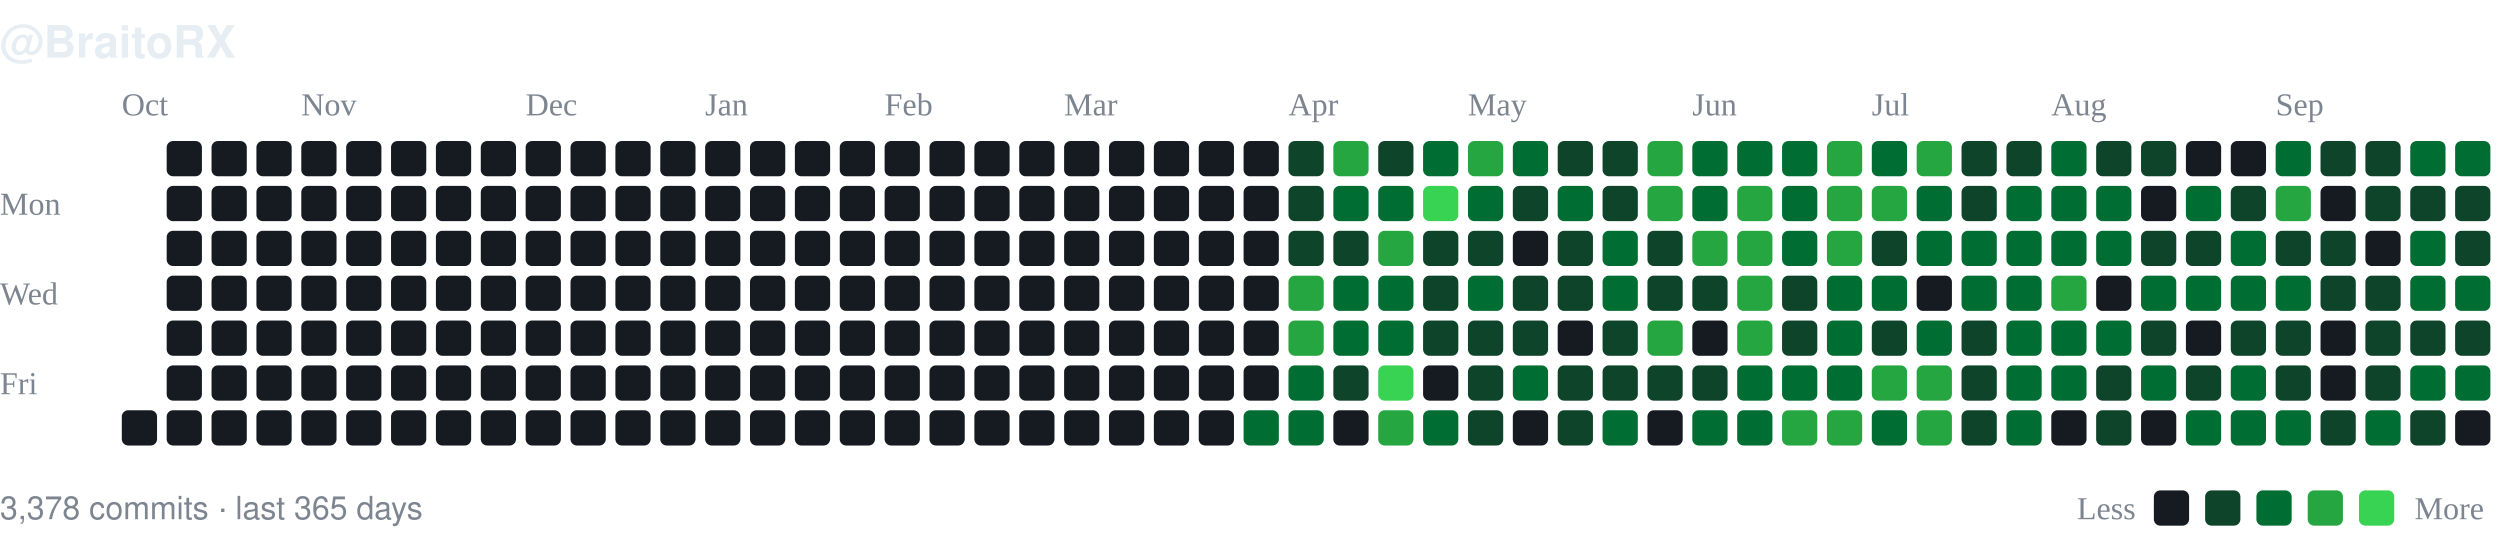
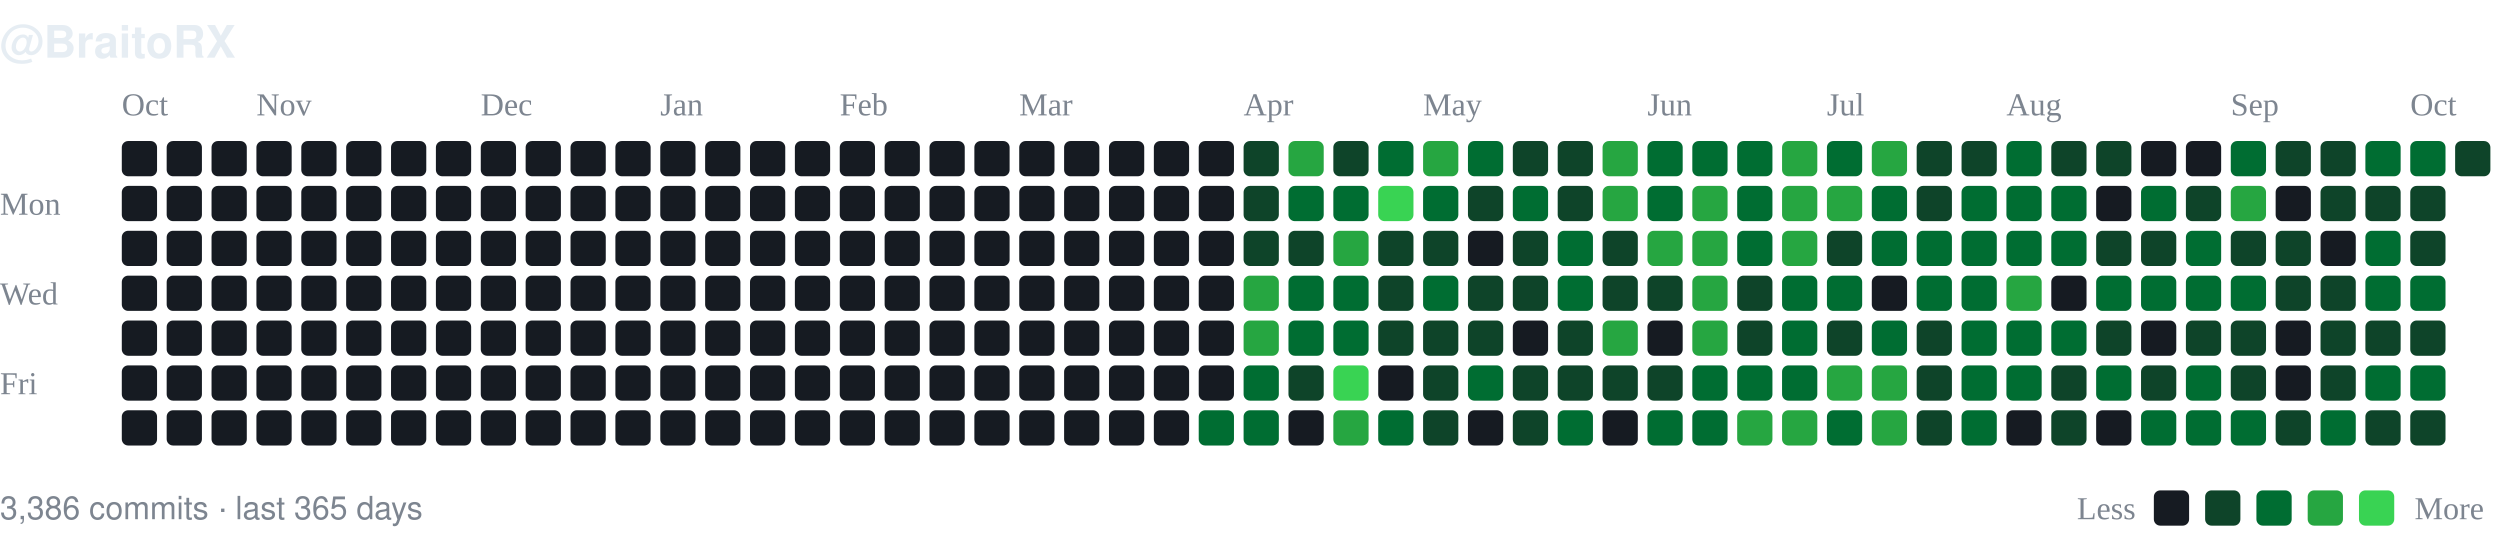
<svg xmlns="http://www.w3.org/2000/svg" width="780" height="170" viewBox="0 0 780 170" role="img">
  <text x="0" y="18" font-size="14" font-weight="600" fill="#e6edf3" font-family="ui-sans-serif,-apple-system,Segoe UI,Helvetica,Arial,sans-serif">@BraitoRX</text>
  <text x="0" y="67" font-size="10" fill="#7d8590">Mon</text>
  <text x="0" y="95" font-size="10" fill="#7d8590">Wed</text>
  <text x="0" y="123" font-size="10" fill="#7d8590">Fri</text>
  <text x="38" y="36" font-size="10" fill="#7d8590">Oct</text>
+   <rect x="38" y="44" width="11" height="11" rx="2" fill="#161b22" />
+   <rect x="38" y="58" width="11" height="11" rx="2" fill="#161b22" />
+   <rect x="38" y="72" width="11" height="11" rx="2" fill="#161b22" />
+   <rect x="38" y="86" width="11" height="11" rx="2" fill="#161b22" />
+   <rect x="38" y="100" width="11" height="11" rx="2" fill="#161b22" />
+   <rect x="38" y="114" width="11" height="11" rx="2" fill="#161b22" />
  <rect x="38" y="128" width="11" height="11" rx="2" fill="#161b22" />
  <rect x="52" y="44" width="11" height="11" rx="2" fill="#161b22" />
  <rect x="52" y="58" width="11" height="11" rx="2" fill="#161b22" />
  <rect x="52" y="72" width="11" height="11" rx="2" fill="#161b22" />
  <rect x="52" y="86" width="11" height="11" rx="2" fill="#161b22" />
  <rect x="52" y="100" width="11" height="11" rx="2" fill="#161b22" />
  <rect x="52" y="114" width="11" height="11" rx="2" fill="#161b22" />
  <rect x="52" y="128" width="11" height="11" rx="2" fill="#161b22" />
  <rect x="66" y="44" width="11" height="11" rx="2" fill="#161b22" />
  <rect x="66" y="58" width="11" height="11" rx="2" fill="#161b22" />
  <rect x="66" y="72" width="11" height="11" rx="2" fill="#161b22" />
  <rect x="66" y="86" width="11" height="11" rx="2" fill="#161b22" />
  <rect x="66" y="100" width="11" height="11" rx="2" fill="#161b22" />
  <rect x="66" y="114" width="11" height="11" rx="2" fill="#161b22" />
  <rect x="66" y="128" width="11" height="11" rx="2" fill="#161b22" />
+   <text x="80" y="36" font-size="10" fill="#7d8590">Nov</text>
  <rect x="80" y="44" width="11" height="11" rx="2" fill="#161b22" />
  <rect x="80" y="58" width="11" height="11" rx="2" fill="#161b22" />
  <rect x="80" y="72" width="11" height="11" rx="2" fill="#161b22" />
  <rect x="80" y="86" width="11" height="11" rx="2" fill="#161b22" />
  <rect x="80" y="100" width="11" height="11" rx="2" fill="#161b22" />
  <rect x="80" y="114" width="11" height="11" rx="2" fill="#161b22" />
  <rect x="80" y="128" width="11" height="11" rx="2" fill="#161b22" />
-   <text x="94" y="36" font-size="10" fill="#7d8590">Nov</text>
  <rect x="94" y="44" width="11" height="11" rx="2" fill="#161b22" />
  <rect x="94" y="58" width="11" height="11" rx="2" fill="#161b22" />
  <rect x="94" y="72" width="11" height="11" rx="2" fill="#161b22" />
  <rect x="94" y="86" width="11" height="11" rx="2" fill="#161b22" />
  <rect x="94" y="100" width="11" height="11" rx="2" fill="#161b22" />
  <rect x="94" y="114" width="11" height="11" rx="2" fill="#161b22" />
  <rect x="94" y="128" width="11" height="11" rx="2" fill="#161b22" />
  <rect x="108" y="44" width="11" height="11" rx="2" fill="#161b22" />
  <rect x="108" y="58" width="11" height="11" rx="2" fill="#161b22" />
  <rect x="108" y="72" width="11" height="11" rx="2" fill="#161b22" />
  <rect x="108" y="86" width="11" height="11" rx="2" fill="#161b22" />
  <rect x="108" y="100" width="11" height="11" rx="2" fill="#161b22" />
  <rect x="108" y="114" width="11" height="11" rx="2" fill="#161b22" />
  <rect x="108" y="128" width="11" height="11" rx="2" fill="#161b22" />
  <rect x="122" y="44" width="11" height="11" rx="2" fill="#161b22" />
  <rect x="122" y="58" width="11" height="11" rx="2" fill="#161b22" />
  <rect x="122" y="72" width="11" height="11" rx="2" fill="#161b22" />
  <rect x="122" y="86" width="11" height="11" rx="2" fill="#161b22" />
  <rect x="122" y="100" width="11" height="11" rx="2" fill="#161b22" />
  <rect x="122" y="114" width="11" height="11" rx="2" fill="#161b22" />
  <rect x="122" y="128" width="11" height="11" rx="2" fill="#161b22" />
  <rect x="136" y="44" width="11" height="11" rx="2" fill="#161b22" />
  <rect x="136" y="58" width="11" height="11" rx="2" fill="#161b22" />
  <rect x="136" y="72" width="11" height="11" rx="2" fill="#161b22" />
  <rect x="136" y="86" width="11" height="11" rx="2" fill="#161b22" />
  <rect x="136" y="100" width="11" height="11" rx="2" fill="#161b22" />
  <rect x="136" y="114" width="11" height="11" rx="2" fill="#161b22" />
  <rect x="136" y="128" width="11" height="11" rx="2" fill="#161b22" />
+   <text x="150" y="36" font-size="10" fill="#7d8590">Dec</text>
  <rect x="150" y="44" width="11" height="11" rx="2" fill="#161b22" />
  <rect x="150" y="58" width="11" height="11" rx="2" fill="#161b22" />
  <rect x="150" y="72" width="11" height="11" rx="2" fill="#161b22" />
  <rect x="150" y="86" width="11" height="11" rx="2" fill="#161b22" />
  <rect x="150" y="100" width="11" height="11" rx="2" fill="#161b22" />
  <rect x="150" y="114" width="11" height="11" rx="2" fill="#161b22" />
  <rect x="150" y="128" width="11" height="11" rx="2" fill="#161b22" />
-   <text x="164" y="36" font-size="10" fill="#7d8590">Dec</text>
  <rect x="164" y="44" width="11" height="11" rx="2" fill="#161b22" />
  <rect x="164" y="58" width="11" height="11" rx="2" fill="#161b22" />
  <rect x="164" y="72" width="11" height="11" rx="2" fill="#161b22" />
  <rect x="164" y="86" width="11" height="11" rx="2" fill="#161b22" />
  <rect x="164" y="100" width="11" height="11" rx="2" fill="#161b22" />
  <rect x="164" y="114" width="11" height="11" rx="2" fill="#161b22" />
  <rect x="164" y="128" width="11" height="11" rx="2" fill="#161b22" />
  <rect x="178" y="44" width="11" height="11" rx="2" fill="#161b22" />
  <rect x="178" y="58" width="11" height="11" rx="2" fill="#161b22" />
  <rect x="178" y="72" width="11" height="11" rx="2" fill="#161b22" />
  <rect x="178" y="86" width="11" height="11" rx="2" fill="#161b22" />
  <rect x="178" y="100" width="11" height="11" rx="2" fill="#161b22" />
  <rect x="178" y="114" width="11" height="11" rx="2" fill="#161b22" />
  <rect x="178" y="128" width="11" height="11" rx="2" fill="#161b22" />
  <rect x="192" y="44" width="11" height="11" rx="2" fill="#161b22" />
  <rect x="192" y="58" width="11" height="11" rx="2" fill="#161b22" />
  <rect x="192" y="72" width="11" height="11" rx="2" fill="#161b22" />
  <rect x="192" y="86" width="11" height="11" rx="2" fill="#161b22" />
  <rect x="192" y="100" width="11" height="11" rx="2" fill="#161b22" />
  <rect x="192" y="114" width="11" height="11" rx="2" fill="#161b22" />
  <rect x="192" y="128" width="11" height="11" rx="2" fill="#161b22" />
+   <text x="206" y="36" font-size="10" fill="#7d8590">Jan</text>
  <rect x="206" y="44" width="11" height="11" rx="2" fill="#161b22" />
  <rect x="206" y="58" width="11" height="11" rx="2" fill="#161b22" />
  <rect x="206" y="72" width="11" height="11" rx="2" fill="#161b22" />
  <rect x="206" y="86" width="11" height="11" rx="2" fill="#161b22" />
  <rect x="206" y="100" width="11" height="11" rx="2" fill="#161b22" />
  <rect x="206" y="114" width="11" height="11" rx="2" fill="#161b22" />
  <rect x="206" y="128" width="11" height="11" rx="2" fill="#161b22" />
-   <text x="220" y="36" font-size="10" fill="#7d8590">Jan</text>
  <rect x="220" y="44" width="11" height="11" rx="2" fill="#161b22" />
  <rect x="220" y="58" width="11" height="11" rx="2" fill="#161b22" />
  <rect x="220" y="72" width="11" height="11" rx="2" fill="#161b22" />
  <rect x="220" y="86" width="11" height="11" rx="2" fill="#161b22" />
  <rect x="220" y="100" width="11" height="11" rx="2" fill="#161b22" />
  <rect x="220" y="114" width="11" height="11" rx="2" fill="#161b22" />
  <rect x="220" y="128" width="11" height="11" rx="2" fill="#161b22" />
  <rect x="234" y="44" width="11" height="11" rx="2" fill="#161b22" />
  <rect x="234" y="58" width="11" height="11" rx="2" fill="#161b22" />
  <rect x="234" y="72" width="11" height="11" rx="2" fill="#161b22" />
  <rect x="234" y="86" width="11" height="11" rx="2" fill="#161b22" />
  <rect x="234" y="100" width="11" height="11" rx="2" fill="#161b22" />
  <rect x="234" y="114" width="11" height="11" rx="2" fill="#161b22" />
  <rect x="234" y="128" width="11" height="11" rx="2" fill="#161b22" />
  <rect x="248" y="44" width="11" height="11" rx="2" fill="#161b22" />
  <rect x="248" y="58" width="11" height="11" rx="2" fill="#161b22" />
  <rect x="248" y="72" width="11" height="11" rx="2" fill="#161b22" />
  <rect x="248" y="86" width="11" height="11" rx="2" fill="#161b22" />
  <rect x="248" y="100" width="11" height="11" rx="2" fill="#161b22" />
  <rect x="248" y="114" width="11" height="11" rx="2" fill="#161b22" />
  <rect x="248" y="128" width="11" height="11" rx="2" fill="#161b22" />
+   <text x="262" y="36" font-size="10" fill="#7d8590">Feb</text>
  <rect x="262" y="44" width="11" height="11" rx="2" fill="#161b22" />
  <rect x="262" y="58" width="11" height="11" rx="2" fill="#161b22" />
  <rect x="262" y="72" width="11" height="11" rx="2" fill="#161b22" />
  <rect x="262" y="86" width="11" height="11" rx="2" fill="#161b22" />
  <rect x="262" y="100" width="11" height="11" rx="2" fill="#161b22" />
  <rect x="262" y="114" width="11" height="11" rx="2" fill="#161b22" />
  <rect x="262" y="128" width="11" height="11" rx="2" fill="#161b22" />
-   <text x="276" y="36" font-size="10" fill="#7d8590">Feb</text>
  <rect x="276" y="44" width="11" height="11" rx="2" fill="#161b22" />
  <rect x="276" y="58" width="11" height="11" rx="2" fill="#161b22" />
  <rect x="276" y="72" width="11" height="11" rx="2" fill="#161b22" />
  <rect x="276" y="86" width="11" height="11" rx="2" fill="#161b22" />
  <rect x="276" y="100" width="11" height="11" rx="2" fill="#161b22" />
  <rect x="276" y="114" width="11" height="11" rx="2" fill="#161b22" />
  <rect x="276" y="128" width="11" height="11" rx="2" fill="#161b22" />
  <rect x="290" y="44" width="11" height="11" rx="2" fill="#161b22" />
  <rect x="290" y="58" width="11" height="11" rx="2" fill="#161b22" />
  <rect x="290" y="72" width="11" height="11" rx="2" fill="#161b22" />
  <rect x="290" y="86" width="11" height="11" rx="2" fill="#161b22" />
  <rect x="290" y="100" width="11" height="11" rx="2" fill="#161b22" />
  <rect x="290" y="114" width="11" height="11" rx="2" fill="#161b22" />
  <rect x="290" y="128" width="11" height="11" rx="2" fill="#161b22" />
  <rect x="304" y="44" width="11" height="11" rx="2" fill="#161b22" />
  <rect x="304" y="58" width="11" height="11" rx="2" fill="#161b22" />
  <rect x="304" y="72" width="11" height="11" rx="2" fill="#161b22" />
  <rect x="304" y="86" width="11" height="11" rx="2" fill="#161b22" />
  <rect x="304" y="100" width="11" height="11" rx="2" fill="#161b22" />
  <rect x="304" y="114" width="11" height="11" rx="2" fill="#161b22" />
  <rect x="304" y="128" width="11" height="11" rx="2" fill="#161b22" />
+   <text x="318" y="36" font-size="10" fill="#7d8590">Mar</text>
  <rect x="318" y="44" width="11" height="11" rx="2" fill="#161b22" />
  <rect x="318" y="58" width="11" height="11" rx="2" fill="#161b22" />
  <rect x="318" y="72" width="11" height="11" rx="2" fill="#161b22" />
  <rect x="318" y="86" width="11" height="11" rx="2" fill="#161b22" />
  <rect x="318" y="100" width="11" height="11" rx="2" fill="#161b22" />
  <rect x="318" y="114" width="11" height="11" rx="2" fill="#161b22" />
  <rect x="318" y="128" width="11" height="11" rx="2" fill="#161b22" />
-   <text x="332" y="36" font-size="10" fill="#7d8590">Mar</text>
  <rect x="332" y="44" width="11" height="11" rx="2" fill="#161b22" />
  <rect x="332" y="58" width="11" height="11" rx="2" fill="#161b22" />
  <rect x="332" y="72" width="11" height="11" rx="2" fill="#161b22" />
  <rect x="332" y="86" width="11" height="11" rx="2" fill="#161b22" />
  <rect x="332" y="100" width="11" height="11" rx="2" fill="#161b22" />
  <rect x="332" y="114" width="11" height="11" rx="2" fill="#161b22" />
  <rect x="332" y="128" width="11" height="11" rx="2" fill="#161b22" />
  <rect x="346" y="44" width="11" height="11" rx="2" fill="#161b22" />
  <rect x="346" y="58" width="11" height="11" rx="2" fill="#161b22" />
  <rect x="346" y="72" width="11" height="11" rx="2" fill="#161b22" />
  <rect x="346" y="86" width="11" height="11" rx="2" fill="#161b22" />
  <rect x="346" y="100" width="11" height="11" rx="2" fill="#161b22" />
  <rect x="346" y="114" width="11" height="11" rx="2" fill="#161b22" />
  <rect x="346" y="128" width="11" height="11" rx="2" fill="#161b22" />
  <rect x="360" y="44" width="11" height="11" rx="2" fill="#161b22" />
  <rect x="360" y="58" width="11" height="11" rx="2" fill="#161b22" />
  <rect x="360" y="72" width="11" height="11" rx="2" fill="#161b22" />
  <rect x="360" y="86" width="11" height="11" rx="2" fill="#161b22" />
  <rect x="360" y="100" width="11" height="11" rx="2" fill="#161b22" />
  <rect x="360" y="114" width="11" height="11" rx="2" fill="#161b22" />
  <rect x="360" y="128" width="11" height="11" rx="2" fill="#161b22" />
  <rect x="374" y="44" width="11" height="11" rx="2" fill="#161b22" />
  <rect x="374" y="58" width="11" height="11" rx="2" fill="#161b22" />
  <rect x="374" y="72" width="11" height="11" rx="2" fill="#161b22" />
  <rect x="374" y="86" width="11" height="11" rx="2" fill="#161b22" />
  <rect x="374" y="100" width="11" height="11" rx="2" fill="#161b22" />
  <rect x="374" y="114" width="11" height="11" rx="2" fill="#161b22" />
-   <rect x="374" y="128" width="11" height="11" rx="2" fill="#161b22" />
-   <rect x="388" y="44" width="11" height="11" rx="2" fill="#161b22" />
-   <rect x="388" y="58" width="11" height="11" rx="2" fill="#161b22" />
-   <rect x="388" y="72" width="11" height="11" rx="2" fill="#161b22" />
-   <rect x="388" y="86" width="11" height="11" rx="2" fill="#161b22" />
-   <rect x="388" y="100" width="11" height="11" rx="2" fill="#161b22" />
-   <rect x="388" y="114" width="11" height="11" rx="2" fill="#161b22" />
+   <rect x="374" y="128" width="11" height="11" rx="2" fill="#006d32" />
+   <text x="388" y="36" font-size="10" fill="#7d8590">Apr</text>
+   <rect x="388" y="44" width="11" height="11" rx="2" fill="#0e4429" />
+   <rect x="388" y="58" width="11" height="11" rx="2" fill="#0e4429" />
+   <rect x="388" y="72" width="11" height="11" rx="2" fill="#0e4429" />
+   <rect x="388" y="86" width="11" height="11" rx="2" fill="#26a641" />
+   <rect x="388" y="100" width="11" height="11" rx="2" fill="#26a641" />
+   <rect x="388" y="114" width="11" height="11" rx="2" fill="#006d32" />
  <rect x="388" y="128" width="11" height="11" rx="2" fill="#006d32" />
-   <text x="402" y="36" font-size="10" fill="#7d8590">Apr</text>
-   <rect x="402" y="44" width="11" height="11" rx="2" fill="#0e4429" />
-   <rect x="402" y="58" width="11" height="11" rx="2" fill="#0e4429" />
+   <rect x="402" y="44" width="11" height="11" rx="2" fill="#26a641" />
+   <rect x="402" y="58" width="11" height="11" rx="2" fill="#006d32" />
  <rect x="402" y="72" width="11" height="11" rx="2" fill="#0e4429" />
-   <rect x="402" y="86" width="11" height="11" rx="2" fill="#26a641" />
-   <rect x="402" y="100" width="11" height="11" rx="2" fill="#26a641" />
-   <rect x="402" y="114" width="11" height="11" rx="2" fill="#006d32" />
-   <rect x="402" y="128" width="11" height="11" rx="2" fill="#006d32" />
-   <rect x="416" y="44" width="11" height="11" rx="2" fill="#26a641" />
+   <rect x="402" y="86" width="11" height="11" rx="2" fill="#006d32" />
+   <rect x="402" y="100" width="11" height="11" rx="2" fill="#006d32" />
+   <rect x="402" y="114" width="11" height="11" rx="2" fill="#0e4429" />
+   <rect x="402" y="128" width="11" height="11" rx="2" fill="#161b22" />
+   <rect x="416" y="44" width="11" height="11" rx="2" fill="#0e4429" />
  <rect x="416" y="58" width="11" height="11" rx="2" fill="#006d32" />
-   <rect x="416" y="72" width="11" height="11" rx="2" fill="#0e4429" />
+   <rect x="416" y="72" width="11" height="11" rx="2" fill="#26a641" />
  <rect x="416" y="86" width="11" height="11" rx="2" fill="#006d32" />
  <rect x="416" y="100" width="11" height="11" rx="2" fill="#006d32" />
-   <rect x="416" y="114" width="11" height="11" rx="2" fill="#0e4429" />
-   <rect x="416" y="128" width="11" height="11" rx="2" fill="#161b22" />
-   <rect x="430" y="44" width="11" height="11" rx="2" fill="#0e4429" />
-   <rect x="430" y="58" width="11" height="11" rx="2" fill="#006d32" />
-   <rect x="430" y="72" width="11" height="11" rx="2" fill="#26a641" />
-   <rect x="430" y="86" width="11" height="11" rx="2" fill="#006d32" />
-   <rect x="430" y="100" width="11" height="11" rx="2" fill="#006d32" />
-   <rect x="430" y="114" width="11" height="11" rx="2" fill="#39d353" />
-   <rect x="430" y="128" width="11" height="11" rx="2" fill="#26a641" />
-   <rect x="444" y="44" width="11" height="11" rx="2" fill="#006d32" />
-   <rect x="444" y="58" width="11" height="11" rx="2" fill="#39d353" />
+   <rect x="416" y="114" width="11" height="11" rx="2" fill="#39d353" />
+   <rect x="416" y="128" width="11" height="11" rx="2" fill="#26a641" />
+   <rect x="430" y="44" width="11" height="11" rx="2" fill="#006d32" />
+   <rect x="430" y="58" width="11" height="11" rx="2" fill="#39d353" />
+   <rect x="430" y="72" width="11" height="11" rx="2" fill="#0e4429" />
+   <rect x="430" y="86" width="11" height="11" rx="2" fill="#0e4429" />
+   <rect x="430" y="100" width="11" height="11" rx="2" fill="#0e4429" />
+   <rect x="430" y="114" width="11" height="11" rx="2" fill="#161b22" />
+   <rect x="430" y="128" width="11" height="11" rx="2" fill="#006d32" />
+   <text x="444" y="36" font-size="10" fill="#7d8590">May</text>
+   <rect x="444" y="44" width="11" height="11" rx="2" fill="#26a641" />
+   <rect x="444" y="58" width="11" height="11" rx="2" fill="#006d32" />
  <rect x="444" y="72" width="11" height="11" rx="2" fill="#0e4429" />
-   <rect x="444" y="86" width="11" height="11" rx="2" fill="#0e4429" />
+   <rect x="444" y="86" width="11" height="11" rx="2" fill="#006d32" />
  <rect x="444" y="100" width="11" height="11" rx="2" fill="#0e4429" />
-   <rect x="444" y="114" width="11" height="11" rx="2" fill="#161b22" />
-   <rect x="444" y="128" width="11" height="11" rx="2" fill="#006d32" />
-   <text x="458" y="36" font-size="10" fill="#7d8590">May</text>
-   <rect x="458" y="44" width="11" height="11" rx="2" fill="#26a641" />
-   <rect x="458" y="58" width="11" height="11" rx="2" fill="#006d32" />
-   <rect x="458" y="72" width="11" height="11" rx="2" fill="#0e4429" />
-   <rect x="458" y="86" width="11" height="11" rx="2" fill="#006d32" />
+   <rect x="444" y="114" width="11" height="11" rx="2" fill="#0e4429" />
+   <rect x="444" y="128" width="11" height="11" rx="2" fill="#0e4429" />
+   <rect x="458" y="44" width="11" height="11" rx="2" fill="#006d32" />
+   <rect x="458" y="58" width="11" height="11" rx="2" fill="#0e4429" />
+   <rect x="458" y="72" width="11" height="11" rx="2" fill="#161b22" />
+   <rect x="458" y="86" width="11" height="11" rx="2" fill="#0e4429" />
  <rect x="458" y="100" width="11" height="11" rx="2" fill="#0e4429" />
-   <rect x="458" y="114" width="11" height="11" rx="2" fill="#0e4429" />
-   <rect x="458" y="128" width="11" height="11" rx="2" fill="#0e4429" />
-   <rect x="472" y="44" width="11" height="11" rx="2" fill="#006d32" />
-   <rect x="472" y="58" width="11" height="11" rx="2" fill="#0e4429" />
-   <rect x="472" y="72" width="11" height="11" rx="2" fill="#161b22" />
+   <rect x="458" y="114" width="11" height="11" rx="2" fill="#006d32" />
+   <rect x="458" y="128" width="11" height="11" rx="2" fill="#161b22" />
+   <rect x="472" y="44" width="11" height="11" rx="2" fill="#0e4429" />
+   <rect x="472" y="58" width="11" height="11" rx="2" fill="#006d32" />
+   <rect x="472" y="72" width="11" height="11" rx="2" fill="#0e4429" />
  <rect x="472" y="86" width="11" height="11" rx="2" fill="#0e4429" />
-   <rect x="472" y="100" width="11" height="11" rx="2" fill="#0e4429" />
-   <rect x="472" y="114" width="11" height="11" rx="2" fill="#006d32" />
-   <rect x="472" y="128" width="11" height="11" rx="2" fill="#161b22" />
+   <rect x="472" y="100" width="11" height="11" rx="2" fill="#161b22" />
+   <rect x="472" y="114" width="11" height="11" rx="2" fill="#0e4429" />
+   <rect x="472" y="128" width="11" height="11" rx="2" fill="#0e4429" />
  <rect x="486" y="44" width="11" height="11" rx="2" fill="#0e4429" />
-   <rect x="486" y="58" width="11" height="11" rx="2" fill="#006d32" />
-   <rect x="486" y="72" width="11" height="11" rx="2" fill="#0e4429" />
-   <rect x="486" y="86" width="11" height="11" rx="2" fill="#0e4429" />
-   <rect x="486" y="100" width="11" height="11" rx="2" fill="#161b22" />
+   <rect x="486" y="58" width="11" height="11" rx="2" fill="#0e4429" />
+   <rect x="486" y="72" width="11" height="11" rx="2" fill="#006d32" />
+   <rect x="486" y="86" width="11" height="11" rx="2" fill="#006d32" />
+   <rect x="486" y="100" width="11" height="11" rx="2" fill="#0e4429" />
  <rect x="486" y="114" width="11" height="11" rx="2" fill="#0e4429" />
-   <rect x="486" y="128" width="11" height="11" rx="2" fill="#0e4429" />
-   <rect x="500" y="44" width="11" height="11" rx="2" fill="#0e4429" />
-   <rect x="500" y="58" width="11" height="11" rx="2" fill="#0e4429" />
-   <rect x="500" y="72" width="11" height="11" rx="2" fill="#006d32" />
-   <rect x="500" y="86" width="11" height="11" rx="2" fill="#006d32" />
-   <rect x="500" y="100" width="11" height="11" rx="2" fill="#0e4429" />
+   <rect x="486" y="128" width="11" height="11" rx="2" fill="#006d32" />
+   <rect x="500" y="44" width="11" height="11" rx="2" fill="#26a641" />
+   <rect x="500" y="58" width="11" height="11" rx="2" fill="#26a641" />
+   <rect x="500" y="72" width="11" height="11" rx="2" fill="#0e4429" />
+   <rect x="500" y="86" width="11" height="11" rx="2" fill="#0e4429" />
+   <rect x="500" y="100" width="11" height="11" rx="2" fill="#26a641" />
  <rect x="500" y="114" width="11" height="11" rx="2" fill="#0e4429" />
-   <rect x="500" y="128" width="11" height="11" rx="2" fill="#006d32" />
-   <rect x="514" y="44" width="11" height="11" rx="2" fill="#26a641" />
-   <rect x="514" y="58" width="11" height="11" rx="2" fill="#26a641" />
-   <rect x="514" y="72" width="11" height="11" rx="2" fill="#0e4429" />
+   <rect x="500" y="128" width="11" height="11" rx="2" fill="#161b22" />
+   <text x="514" y="36" font-size="10" fill="#7d8590">Jun</text>
+   <rect x="514" y="44" width="11" height="11" rx="2" fill="#006d32" />
+   <rect x="514" y="58" width="11" height="11" rx="2" fill="#006d32" />
+   <rect x="514" y="72" width="11" height="11" rx="2" fill="#26a641" />
  <rect x="514" y="86" width="11" height="11" rx="2" fill="#0e4429" />
-   <rect x="514" y="100" width="11" height="11" rx="2" fill="#26a641" />
+   <rect x="514" y="100" width="11" height="11" rx="2" fill="#161b22" />
  <rect x="514" y="114" width="11" height="11" rx="2" fill="#0e4429" />
-   <rect x="514" y="128" width="11" height="11" rx="2" fill="#161b22" />
-   <text x="528" y="36" font-size="10" fill="#7d8590">Jun</text>
+   <rect x="514" y="128" width="11" height="11" rx="2" fill="#006d32" />
  <rect x="528" y="44" width="11" height="11" rx="2" fill="#006d32" />
-   <rect x="528" y="58" width="11" height="11" rx="2" fill="#006d32" />
+   <rect x="528" y="58" width="11" height="11" rx="2" fill="#26a641" />
  <rect x="528" y="72" width="11" height="11" rx="2" fill="#26a641" />
-   <rect x="528" y="86" width="11" height="11" rx="2" fill="#0e4429" />
-   <rect x="528" y="100" width="11" height="11" rx="2" fill="#161b22" />
-   <rect x="528" y="114" width="11" height="11" rx="2" fill="#0e4429" />
+   <rect x="528" y="86" width="11" height="11" rx="2" fill="#26a641" />
+   <rect x="528" y="100" width="11" height="11" rx="2" fill="#26a641" />
+   <rect x="528" y="114" width="11" height="11" rx="2" fill="#006d32" />
  <rect x="528" y="128" width="11" height="11" rx="2" fill="#006d32" />
  <rect x="542" y="44" width="11" height="11" rx="2" fill="#006d32" />
-   <rect x="542" y="58" width="11" height="11" rx="2" fill="#26a641" />
-   <rect x="542" y="72" width="11" height="11" rx="2" fill="#26a641" />
-   <rect x="542" y="86" width="11" height="11" rx="2" fill="#26a641" />
-   <rect x="542" y="100" width="11" height="11" rx="2" fill="#26a641" />
+   <rect x="542" y="58" width="11" height="11" rx="2" fill="#006d32" />
+   <rect x="542" y="72" width="11" height="11" rx="2" fill="#006d32" />
+   <rect x="542" y="86" width="11" height="11" rx="2" fill="#0e4429" />
+   <rect x="542" y="100" width="11" height="11" rx="2" fill="#0e4429" />
  <rect x="542" y="114" width="11" height="11" rx="2" fill="#006d32" />
-   <rect x="542" y="128" width="11" height="11" rx="2" fill="#006d32" />
-   <rect x="556" y="44" width="11" height="11" rx="2" fill="#006d32" />
-   <rect x="556" y="58" width="11" height="11" rx="2" fill="#006d32" />
-   <rect x="556" y="72" width="11" height="11" rx="2" fill="#006d32" />
-   <rect x="556" y="86" width="11" height="11" rx="2" fill="#0e4429" />
-   <rect x="556" y="100" width="11" height="11" rx="2" fill="#0e4429" />
+   <rect x="542" y="128" width="11" height="11" rx="2" fill="#26a641" />
+   <rect x="556" y="44" width="11" height="11" rx="2" fill="#26a641" />
+   <rect x="556" y="58" width="11" height="11" rx="2" fill="#26a641" />
+   <rect x="556" y="72" width="11" height="11" rx="2" fill="#26a641" />
+   <rect x="556" y="86" width="11" height="11" rx="2" fill="#006d32" />
+   <rect x="556" y="100" width="11" height="11" rx="2" fill="#006d32" />
  <rect x="556" y="114" width="11" height="11" rx="2" fill="#006d32" />
  <rect x="556" y="128" width="11" height="11" rx="2" fill="#26a641" />
-   <rect x="570" y="44" width="11" height="11" rx="2" fill="#26a641" />
+   <text x="570" y="36" font-size="10" fill="#7d8590">Jul</text>
+   <rect x="570" y="44" width="11" height="11" rx="2" fill="#006d32" />
  <rect x="570" y="58" width="11" height="11" rx="2" fill="#26a641" />
-   <rect x="570" y="72" width="11" height="11" rx="2" fill="#26a641" />
+   <rect x="570" y="72" width="11" height="11" rx="2" fill="#0e4429" />
  <rect x="570" y="86" width="11" height="11" rx="2" fill="#006d32" />
-   <rect x="570" y="100" width="11" height="11" rx="2" fill="#006d32" />
-   <rect x="570" y="114" width="11" height="11" rx="2" fill="#006d32" />
-   <rect x="570" y="128" width="11" height="11" rx="2" fill="#26a641" />
-   <text x="584" y="36" font-size="10" fill="#7d8590">Jul</text>
-   <rect x="584" y="44" width="11" height="11" rx="2" fill="#006d32" />
-   <rect x="584" y="58" width="11" height="11" rx="2" fill="#26a641" />
-   <rect x="584" y="72" width="11" height="11" rx="2" fill="#0e4429" />
-   <rect x="584" y="86" width="11" height="11" rx="2" fill="#006d32" />
-   <rect x="584" y="100" width="11" height="11" rx="2" fill="#0e4429" />
+   <rect x="570" y="100" width="11" height="11" rx="2" fill="#0e4429" />
+   <rect x="570" y="114" width="11" height="11" rx="2" fill="#26a641" />
+   <rect x="570" y="128" width="11" height="11" rx="2" fill="#006d32" />
+   <rect x="584" y="44" width="11" height="11" rx="2" fill="#26a641" />
+   <rect x="584" y="58" width="11" height="11" rx="2" fill="#006d32" />
+   <rect x="584" y="72" width="11" height="11" rx="2" fill="#006d32" />
+   <rect x="584" y="86" width="11" height="11" rx="2" fill="#161b22" />
+   <rect x="584" y="100" width="11" height="11" rx="2" fill="#006d32" />
  <rect x="584" y="114" width="11" height="11" rx="2" fill="#26a641" />
-   <rect x="584" y="128" width="11" height="11" rx="2" fill="#006d32" />
-   <rect x="598" y="44" width="11" height="11" rx="2" fill="#26a641" />
-   <rect x="598" y="58" width="11" height="11" rx="2" fill="#006d32" />
+   <rect x="584" y="128" width="11" height="11" rx="2" fill="#26a641" />
+   <rect x="598" y="44" width="11" height="11" rx="2" fill="#0e4429" />
+   <rect x="598" y="58" width="11" height="11" rx="2" fill="#0e4429" />
  <rect x="598" y="72" width="11" height="11" rx="2" fill="#006d32" />
-   <rect x="598" y="86" width="11" height="11" rx="2" fill="#161b22" />
-   <rect x="598" y="100" width="11" height="11" rx="2" fill="#006d32" />
-   <rect x="598" y="114" width="11" height="11" rx="2" fill="#26a641" />
-   <rect x="598" y="128" width="11" height="11" rx="2" fill="#26a641" />
+   <rect x="598" y="86" width="11" height="11" rx="2" fill="#006d32" />
+   <rect x="598" y="100" width="11" height="11" rx="2" fill="#0e4429" />
+   <rect x="598" y="114" width="11" height="11" rx="2" fill="#0e4429" />
+   <rect x="598" y="128" width="11" height="11" rx="2" fill="#0e4429" />
  <rect x="612" y="44" width="11" height="11" rx="2" fill="#0e4429" />
-   <rect x="612" y="58" width="11" height="11" rx="2" fill="#0e4429" />
+   <rect x="612" y="58" width="11" height="11" rx="2" fill="#006d32" />
  <rect x="612" y="72" width="11" height="11" rx="2" fill="#006d32" />
  <rect x="612" y="86" width="11" height="11" rx="2" fill="#006d32" />
-   <rect x="612" y="100" width="11" height="11" rx="2" fill="#0e4429" />
-   <rect x="612" y="114" width="11" height="11" rx="2" fill="#0e4429" />
-   <rect x="612" y="128" width="11" height="11" rx="2" fill="#0e4429" />
-   <rect x="626" y="44" width="11" height="11" rx="2" fill="#0e4429" />
+   <rect x="612" y="100" width="11" height="11" rx="2" fill="#006d32" />
+   <rect x="612" y="114" width="11" height="11" rx="2" fill="#006d32" />
+   <rect x="612" y="128" width="11" height="11" rx="2" fill="#006d32" />
+   <text x="626" y="36" font-size="10" fill="#7d8590">Aug</text>
+   <rect x="626" y="44" width="11" height="11" rx="2" fill="#006d32" />
  <rect x="626" y="58" width="11" height="11" rx="2" fill="#006d32" />
  <rect x="626" y="72" width="11" height="11" rx="2" fill="#006d32" />
-   <rect x="626" y="86" width="11" height="11" rx="2" fill="#006d32" />
+   <rect x="626" y="86" width="11" height="11" rx="2" fill="#26a641" />
  <rect x="626" y="100" width="11" height="11" rx="2" fill="#006d32" />
  <rect x="626" y="114" width="11" height="11" rx="2" fill="#006d32" />
-   <rect x="626" y="128" width="11" height="11" rx="2" fill="#006d32" />
-   <text x="640" y="36" font-size="10" fill="#7d8590">Aug</text>
-   <rect x="640" y="44" width="11" height="11" rx="2" fill="#006d32" />
+   <rect x="626" y="128" width="11" height="11" rx="2" fill="#161b22" />
+   <rect x="640" y="44" width="11" height="11" rx="2" fill="#0e4429" />
  <rect x="640" y="58" width="11" height="11" rx="2" fill="#006d32" />
  <rect x="640" y="72" width="11" height="11" rx="2" fill="#006d32" />
-   <rect x="640" y="86" width="11" height="11" rx="2" fill="#26a641" />
+   <rect x="640" y="86" width="11" height="11" rx="2" fill="#161b22" />
  <rect x="640" y="100" width="11" height="11" rx="2" fill="#006d32" />
-   <rect x="640" y="114" width="11" height="11" rx="2" fill="#006d32" />
-   <rect x="640" y="128" width="11" height="11" rx="2" fill="#161b22" />
+   <rect x="640" y="114" width="11" height="11" rx="2" fill="#0e4429" />
+   <rect x="640" y="128" width="11" height="11" rx="2" fill="#0e4429" />
  <rect x="654" y="44" width="11" height="11" rx="2" fill="#0e4429" />
-   <rect x="654" y="58" width="11" height="11" rx="2" fill="#006d32" />
-   <rect x="654" y="72" width="11" height="11" rx="2" fill="#006d32" />
-   <rect x="654" y="86" width="11" height="11" rx="2" fill="#161b22" />
-   <rect x="654" y="100" width="11" height="11" rx="2" fill="#006d32" />
-   <rect x="654" y="114" width="11" height="11" rx="2" fill="#0e4429" />
-   <rect x="654" y="128" width="11" height="11" rx="2" fill="#0e4429" />
-   <rect x="668" y="44" width="11" height="11" rx="2" fill="#0e4429" />
-   <rect x="668" y="58" width="11" height="11" rx="2" fill="#161b22" />
+   <rect x="654" y="58" width="11" height="11" rx="2" fill="#161b22" />
+   <rect x="654" y="72" width="11" height="11" rx="2" fill="#0e4429" />
+   <rect x="654" y="86" width="11" height="11" rx="2" fill="#006d32" />
+   <rect x="654" y="100" width="11" height="11" rx="2" fill="#0e4429" />
+   <rect x="654" y="114" width="11" height="11" rx="2" fill="#006d32" />
+   <rect x="654" y="128" width="11" height="11" rx="2" fill="#161b22" />
+   <rect x="668" y="44" width="11" height="11" rx="2" fill="#161b22" />
+   <rect x="668" y="58" width="11" height="11" rx="2" fill="#006d32" />
  <rect x="668" y="72" width="11" height="11" rx="2" fill="#0e4429" />
  <rect x="668" y="86" width="11" height="11" rx="2" fill="#006d32" />
-   <rect x="668" y="100" width="11" height="11" rx="2" fill="#0e4429" />
-   <rect x="668" y="114" width="11" height="11" rx="2" fill="#006d32" />
-   <rect x="668" y="128" width="11" height="11" rx="2" fill="#161b22" />
+   <rect x="668" y="100" width="11" height="11" rx="2" fill="#161b22" />
+   <rect x="668" y="114" width="11" height="11" rx="2" fill="#0e4429" />
+   <rect x="668" y="128" width="11" height="11" rx="2" fill="#006d32" />
  <rect x="682" y="44" width="11" height="11" rx="2" fill="#161b22" />
-   <rect x="682" y="58" width="11" height="11" rx="2" fill="#006d32" />
-   <rect x="682" y="72" width="11" height="11" rx="2" fill="#0e4429" />
+   <rect x="682" y="58" width="11" height="11" rx="2" fill="#0e4429" />
+   <rect x="682" y="72" width="11" height="11" rx="2" fill="#006d32" />
  <rect x="682" y="86" width="11" height="11" rx="2" fill="#006d32" />
-   <rect x="682" y="100" width="11" height="11" rx="2" fill="#161b22" />
-   <rect x="682" y="114" width="11" height="11" rx="2" fill="#0e4429" />
+   <rect x="682" y="100" width="11" height="11" rx="2" fill="#0e4429" />
+   <rect x="682" y="114" width="11" height="11" rx="2" fill="#006d32" />
  <rect x="682" y="128" width="11" height="11" rx="2" fill="#006d32" />
-   <rect x="696" y="44" width="11" height="11" rx="2" fill="#161b22" />
-   <rect x="696" y="58" width="11" height="11" rx="2" fill="#0e4429" />
-   <rect x="696" y="72" width="11" height="11" rx="2" fill="#006d32" />
+   <text x="696" y="36" font-size="10" fill="#7d8590">Sep</text>
+   <rect x="696" y="44" width="11" height="11" rx="2" fill="#006d32" />
+   <rect x="696" y="58" width="11" height="11" rx="2" fill="#26a641" />
+   <rect x="696" y="72" width="11" height="11" rx="2" fill="#0e4429" />
  <rect x="696" y="86" width="11" height="11" rx="2" fill="#006d32" />
  <rect x="696" y="100" width="11" height="11" rx="2" fill="#0e4429" />
-   <rect x="696" y="114" width="11" height="11" rx="2" fill="#006d32" />
+   <rect x="696" y="114" width="11" height="11" rx="2" fill="#0e4429" />
  <rect x="696" y="128" width="11" height="11" rx="2" fill="#006d32" />
-   <text x="710" y="36" font-size="10" fill="#7d8590">Sep</text>
-   <rect x="710" y="44" width="11" height="11" rx="2" fill="#006d32" />
-   <rect x="710" y="58" width="11" height="11" rx="2" fill="#26a641" />
+   <rect x="710" y="44" width="11" height="11" rx="2" fill="#0e4429" />
+   <rect x="710" y="58" width="11" height="11" rx="2" fill="#161b22" />
  <rect x="710" y="72" width="11" height="11" rx="2" fill="#0e4429" />
-   <rect x="710" y="86" width="11" height="11" rx="2" fill="#006d32" />
-   <rect x="710" y="100" width="11" height="11" rx="2" fill="#0e4429" />
-   <rect x="710" y="114" width="11" height="11" rx="2" fill="#0e4429" />
-   <rect x="710" y="128" width="11" height="11" rx="2" fill="#006d32" />
+   <rect x="710" y="86" width="11" height="11" rx="2" fill="#0e4429" />
+   <rect x="710" y="100" width="11" height="11" rx="2" fill="#161b22" />
+   <rect x="710" y="114" width="11" height="11" rx="2" fill="#161b22" />
+   <rect x="710" y="128" width="11" height="11" rx="2" fill="#0e4429" />
  <rect x="724" y="44" width="11" height="11" rx="2" fill="#0e4429" />
-   <rect x="724" y="58" width="11" height="11" rx="2" fill="#161b22" />
-   <rect x="724" y="72" width="11" height="11" rx="2" fill="#0e4429" />
+   <rect x="724" y="58" width="11" height="11" rx="2" fill="#0e4429" />
+   <rect x="724" y="72" width="11" height="11" rx="2" fill="#161b22" />
  <rect x="724" y="86" width="11" height="11" rx="2" fill="#0e4429" />
-   <rect x="724" y="100" width="11" height="11" rx="2" fill="#161b22" />
-   <rect x="724" y="114" width="11" height="11" rx="2" fill="#161b22" />
-   <rect x="724" y="128" width="11" height="11" rx="2" fill="#0e4429" />
-   <rect x="738" y="44" width="11" height="11" rx="2" fill="#0e4429" />
+   <rect x="724" y="100" width="11" height="11" rx="2" fill="#0e4429" />
+   <rect x="724" y="114" width="11" height="11" rx="2" fill="#0e4429" />
+   <rect x="724" y="128" width="11" height="11" rx="2" fill="#006d32" />
+   <rect x="738" y="44" width="11" height="11" rx="2" fill="#006d32" />
  <rect x="738" y="58" width="11" height="11" rx="2" fill="#0e4429" />
-   <rect x="738" y="72" width="11" height="11" rx="2" fill="#161b22" />
-   <rect x="738" y="86" width="11" height="11" rx="2" fill="#0e4429" />
+   <rect x="738" y="72" width="11" height="11" rx="2" fill="#006d32" />
+   <rect x="738" y="86" width="11" height="11" rx="2" fill="#006d32" />
  <rect x="738" y="100" width="11" height="11" rx="2" fill="#0e4429" />
-   <rect x="738" y="114" width="11" height="11" rx="2" fill="#0e4429" />
-   <rect x="738" y="128" width="11" height="11" rx="2" fill="#006d32" />
+   <rect x="738" y="114" width="11" height="11" rx="2" fill="#006d32" />
+   <rect x="738" y="128" width="11" height="11" rx="2" fill="#0e4429" />
+   <text x="752" y="36" font-size="10" fill="#7d8590">Oct</text>
  <rect x="752" y="44" width="11" height="11" rx="2" fill="#006d32" />
  <rect x="752" y="58" width="11" height="11" rx="2" fill="#0e4429" />
-   <rect x="752" y="72" width="11" height="11" rx="2" fill="#006d32" />
+   <rect x="752" y="72" width="11" height="11" rx="2" fill="#0e4429" />
  <rect x="752" y="86" width="11" height="11" rx="2" fill="#006d32" />
  <rect x="752" y="100" width="11" height="11" rx="2" fill="#0e4429" />
  <rect x="752" y="114" width="11" height="11" rx="2" fill="#006d32" />
  <rect x="752" y="128" width="11" height="11" rx="2" fill="#0e4429" />
-   <rect x="766" y="44" width="11" height="11" rx="2" fill="#006d32" />
-   <rect x="766" y="58" width="11" height="11" rx="2" fill="#0e4429" />
-   <rect x="766" y="72" width="11" height="11" rx="2" fill="#0e4429" />
-   <rect x="766" y="86" width="11" height="11" rx="2" fill="#006d32" />
-   <rect x="766" y="100" width="11" height="11" rx="2" fill="#0e4429" />
-   <rect x="766" y="114" width="11" height="11" rx="2" fill="#006d32" />
-   <rect x="766" y="128" width="11" height="11" rx="2" fill="#161b22" />
+   <rect x="766" y="44" width="11" height="11" rx="2" fill="#0e4429" />
  <text x="648" y="162" font-size="10" fill="#7d8590">Less</text>
  <rect x="672" y="153" width="11" height="11" rx="2" fill="#161b22" />
  <rect x="688" y="153" width="11" height="11" rx="2" fill="#0e4429" />
  <rect x="704" y="153" width="11" height="11" rx="2" fill="#006d32" />
  <rect x="720" y="153" width="11" height="11" rx="2" fill="#26a641" />
  <rect x="736" y="153" width="11" height="11" rx="2" fill="#39d353" />
  <text x="775" y="162" font-size="10" fill="#7d8590" text-anchor="end">More</text>
-   <text x="0" y="162" font-size="10" fill="#7d8590" font-family="ui-sans-serif,-apple-system,Segoe UI,Helvetica,Arial,sans-serif">3,378 commits · last 365 days</text>
+   <text x="0" y="162" font-size="10" fill="#7d8590" font-family="ui-sans-serif,-apple-system,Segoe UI,Helvetica,Arial,sans-serif">3,386 commits · last 365 days</text>
</svg>
